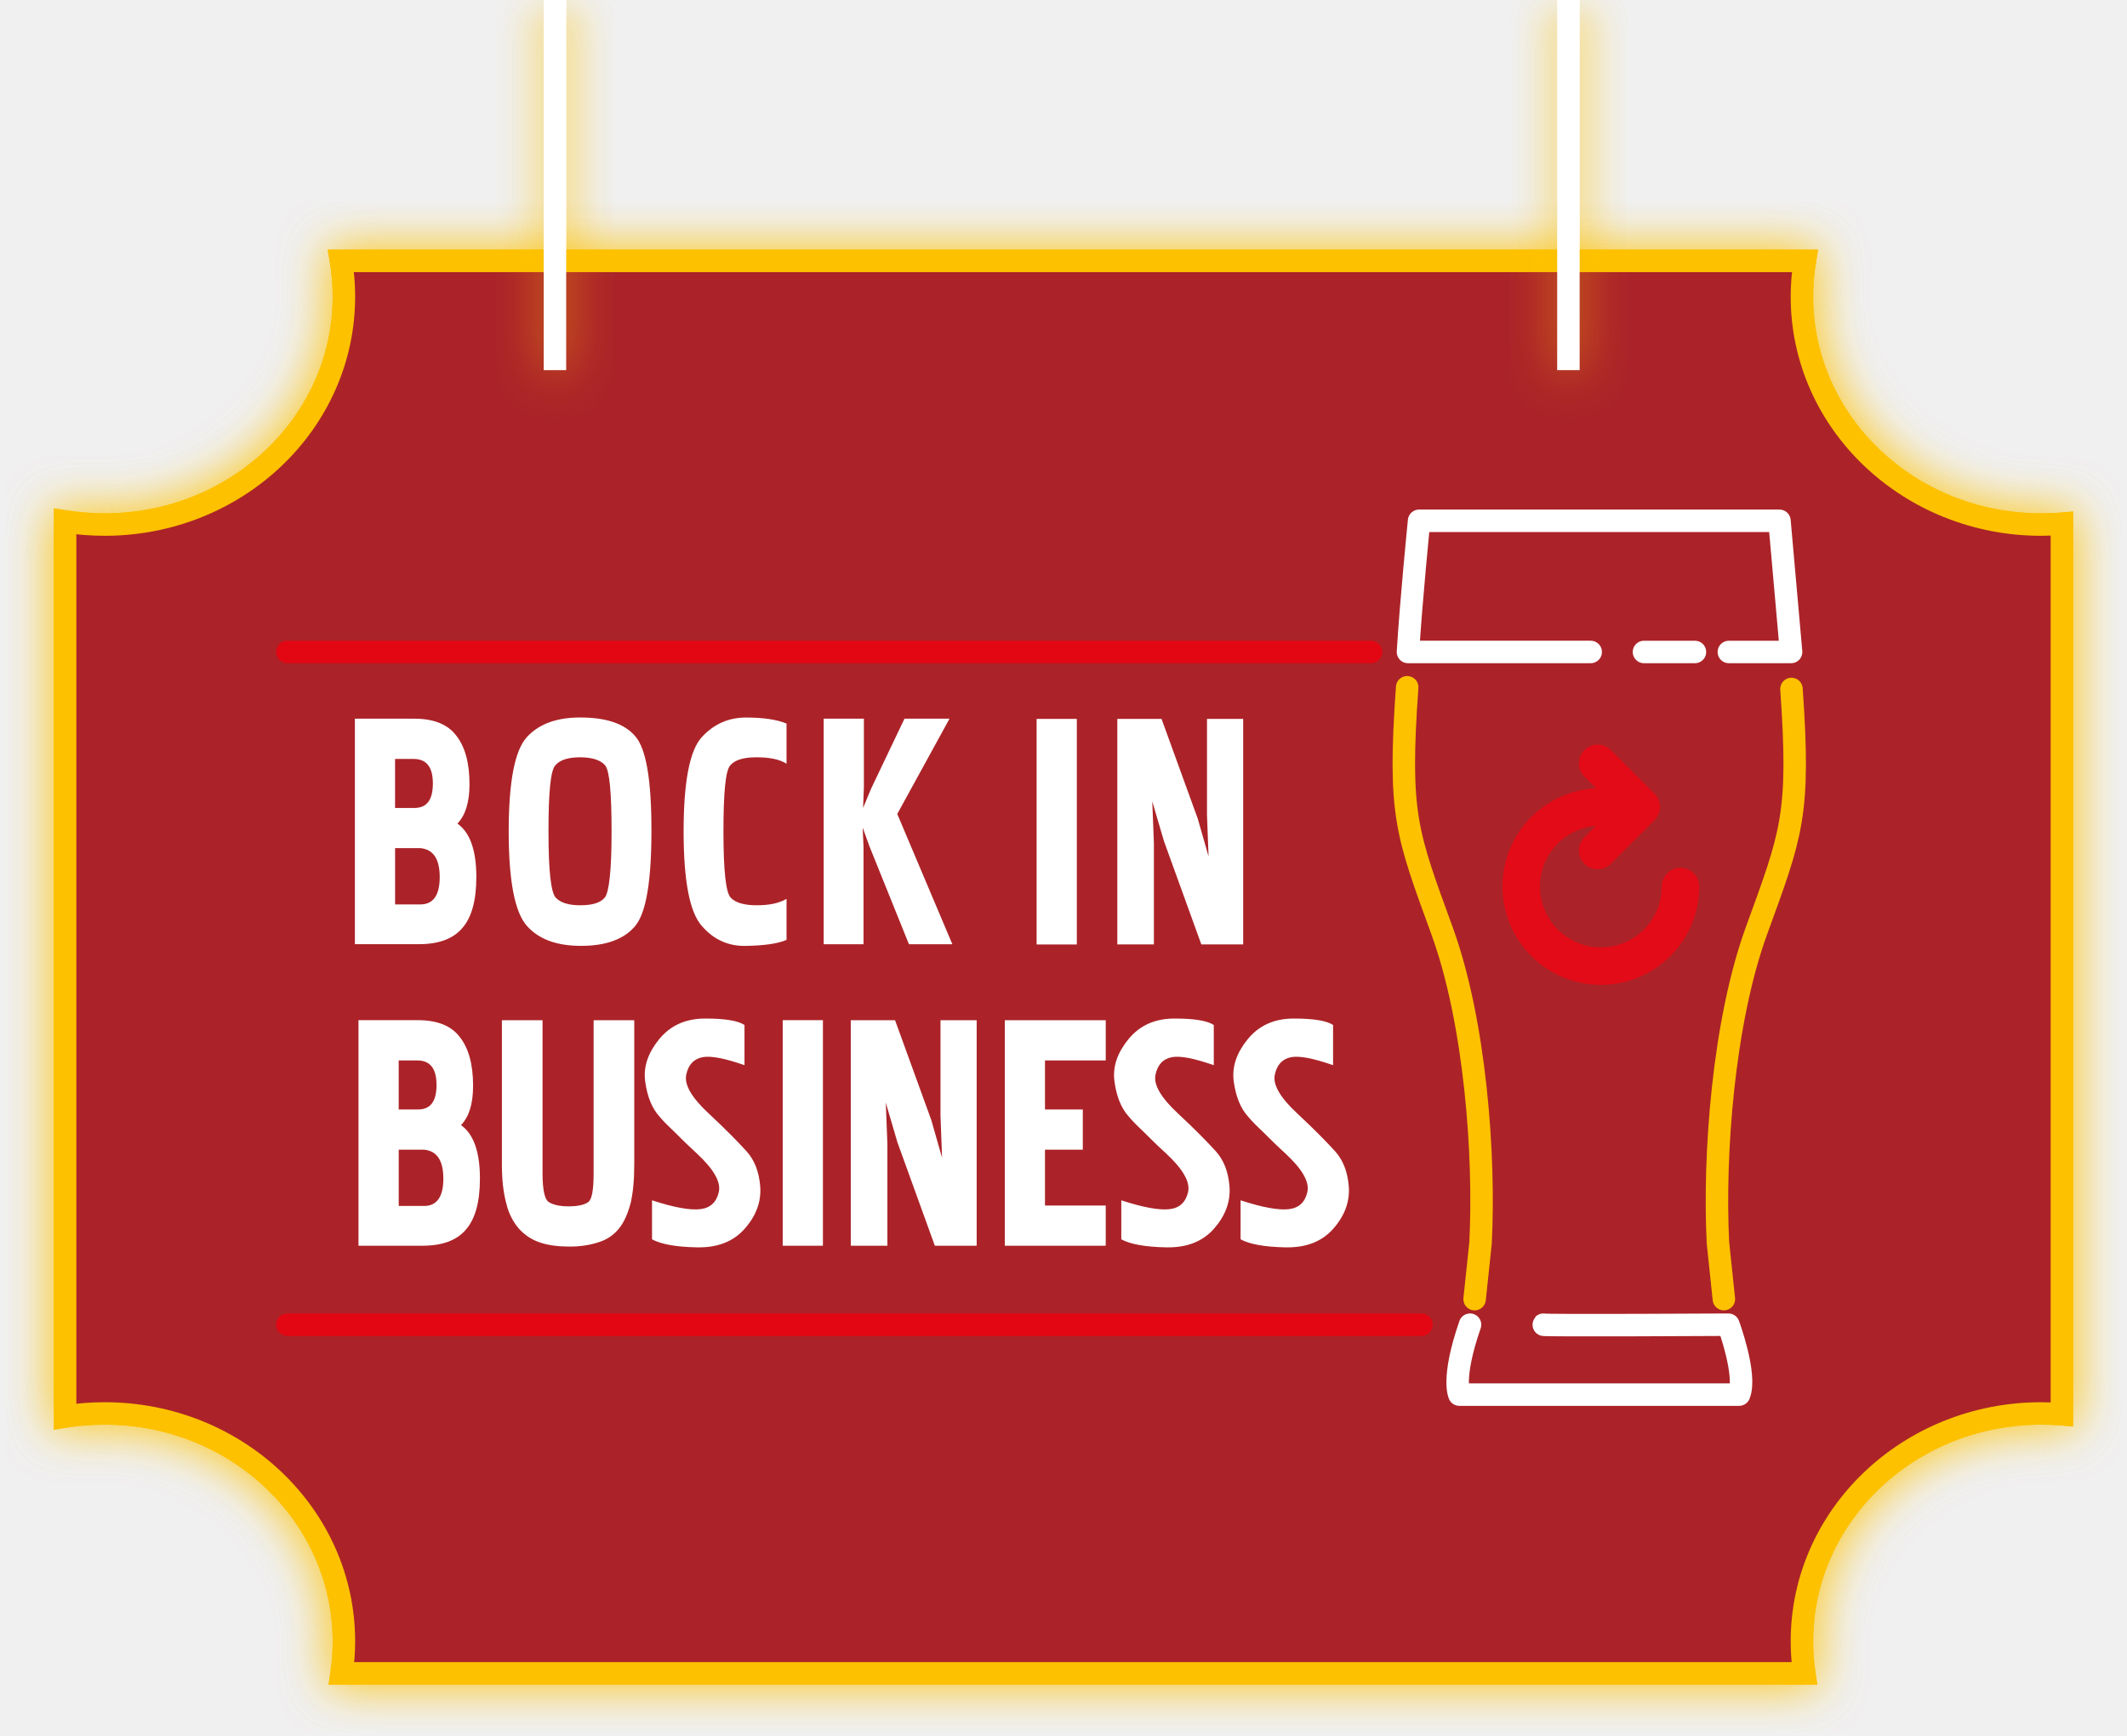
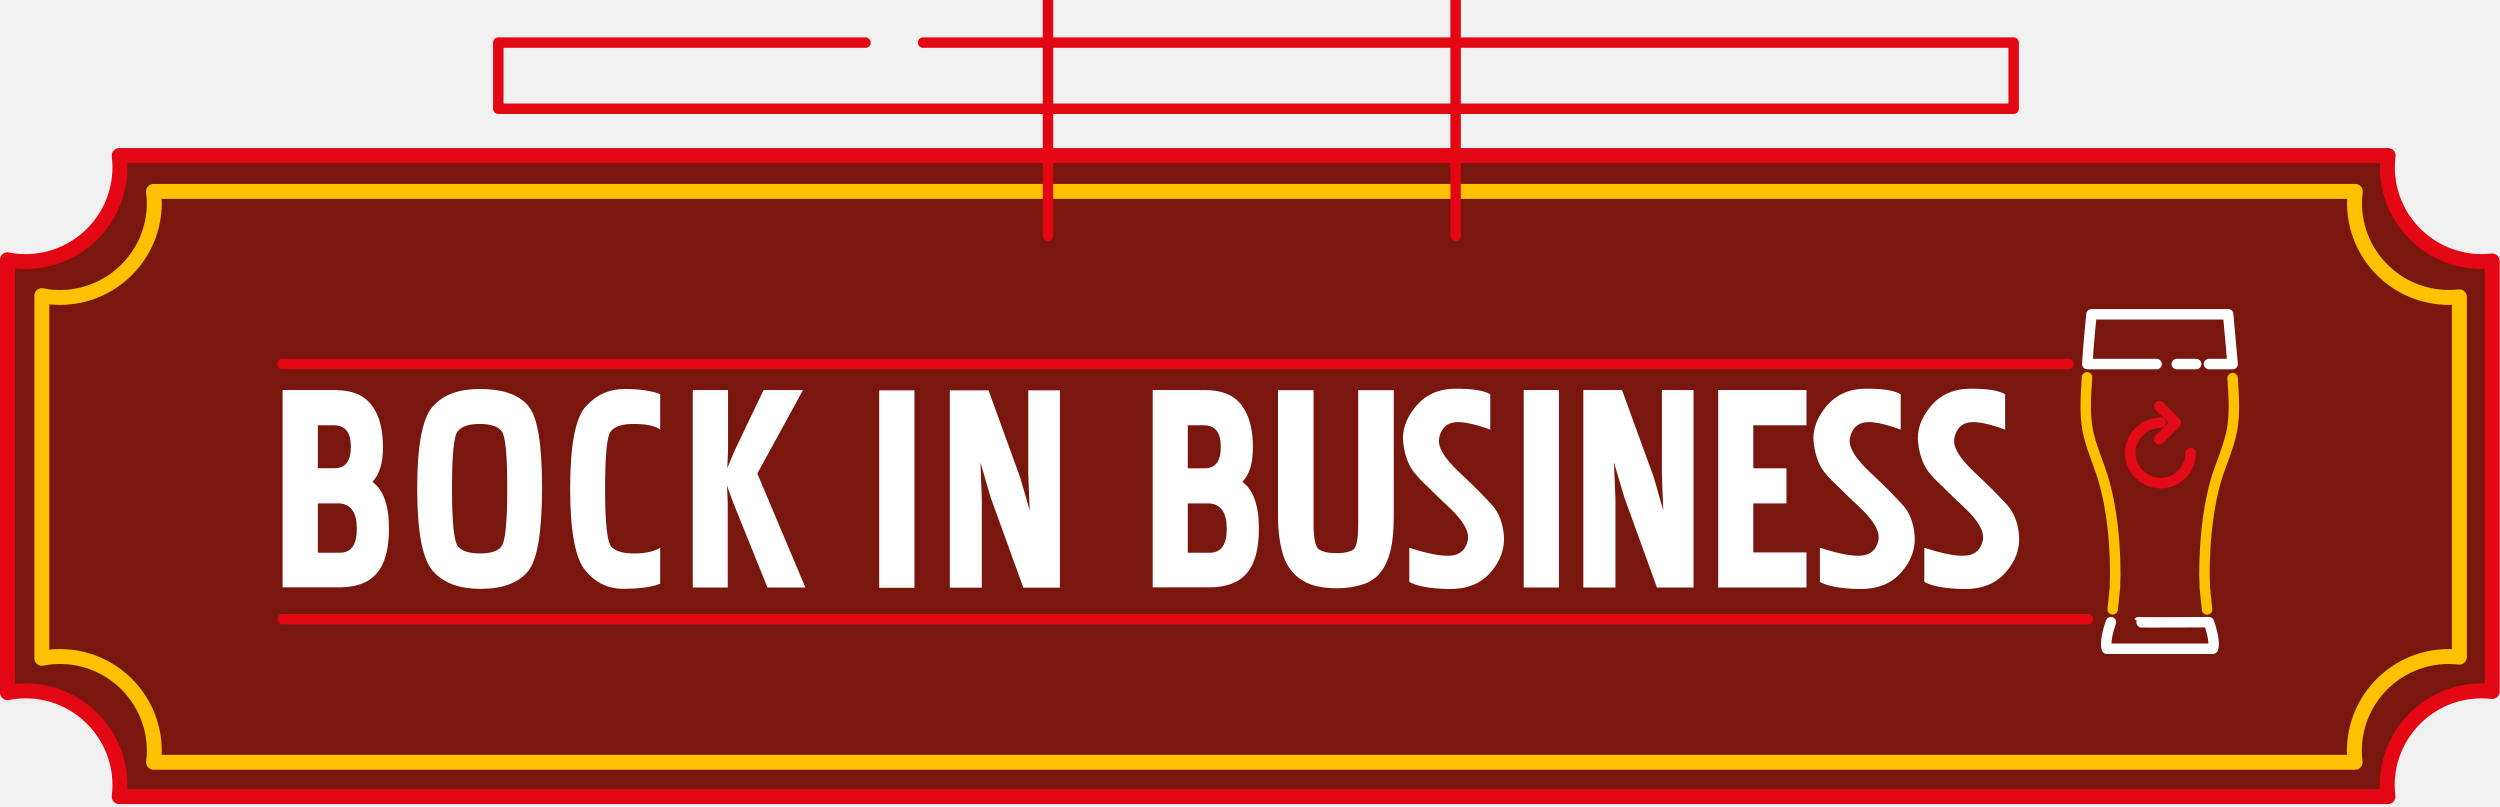
- <svg xmlns="http://www.w3.org/2000/svg" width="196" height="160" fill="none">
-   <g filter="url(#filter0_d)">
-     <path fill-rule="evenodd" clip-rule="evenodd" d="M31.69 27.347c0 11.6-9.87 21.004-22.045 21.004A23.27 23.27 0 016 48.065v82.504a23.27 23.27 0 013.645-.286c12.176 0 22.046 9.404 22.046 21.004 0 1.001-.074 1.987-.216 2.951H166.26a20.247 20.247 0 01-.216-2.951c0-11.6 9.87-21.004 22.046-21.004.643 0 1.28.026 1.909.078V48.273c-.629.052-1.266.078-1.909.078-12.176 0-22.046-9.404-22.046-21.004 0-1.122.093-2.223.27-3.298H31.42a20.19 20.19 0 01.27 3.298z" fill="#fff" />
-     <path d="M6 48.065l.162-1.022-1.197-.19v1.212H6zm0 82.504H4.965v1.212l1.197-.19L6 130.569zm25.475 23.669l-1.024-.151-.175 1.186h1.199v-1.035zm134.786 0v1.035h1.199l-.175-1.186-1.024.151zM190 130.361l-.084 1.031 1.119.092v-1.123H190zm0-82.088h1.035V47.15l-1.119.092.084 1.031zM166.315 24.05l1.022.17.199-1.205h-1.221v1.035zm-134.895 0v-1.035H30.2l.2 1.204 1.02-.169zM9.645 49.386c12.7 0 23.08-9.82 23.08-22.039h-2.07c0 10.982-9.358 19.969-21.01 19.969v2.07zm-3.807-.298c1.24.196 2.511.298 3.807.298v-2.07c-1.187 0-2.35-.094-3.483-.273l-.324 2.045zm1.197 81.481V48.065h-2.07v82.504h2.07zm-.873 1.022a22.298 22.298 0 013.483-.273v-2.07c-1.296 0-2.568.102-3.807.298l.324 2.045zm3.483-.273c11.652 0 21.01 8.987 21.01 19.969h2.07c0-12.219-10.38-22.039-23.08-22.039v2.07zm21.01 19.969c0 .951-.07 1.885-.204 2.8l2.048.302c.15-1.014.227-2.05.227-3.102h-2.07zm135.606 1.916H31.475v2.07H166.26v-2.07zm-1.251-1.916c0 1.052.077 2.088.227 3.102l2.048-.302a19.165 19.165 0 01-.205-2.8h-2.07zm23.081-22.039c-12.7 0-23.081 9.82-23.081 22.039h2.07c0-10.982 9.359-19.969 21.011-19.969v-2.07zm1.993.081a24.333 24.333 0 00-1.993-.081v2.07c.615 0 1.223.025 1.825.074l.168-2.063zm-1.119-81.056v82.088h2.07V48.273h-2.07zm-.874 1.113c.671 0 1.336-.027 1.993-.081l-.168-2.063c-.602.049-1.21.074-1.825.074v2.07zM165.01 27.347c0 12.219 10.381 22.04 23.081 22.04v-2.071c-11.652 0-21.011-8.987-21.011-19.969h-2.07zm.284-3.467a21.225 21.225 0 00-.284 3.467h2.07c0-1.065.088-2.11.257-3.129l-2.043-.338zM31.42 25.084h134.895v-2.07H31.42v2.07zm1.306 2.263c0-1.179-.097-2.337-.284-3.467l-2.043.338c.169 1.019.256 2.064.256 3.13h2.07z" fill="#FDC100" />
+ <svg xmlns="http://www.w3.org/2000/svg" width="496" height="160" viewBox="0 0 496 160" fill="none">
+   <g clip-path="url(#clip0)">
+     <path d="M492.385 51.898C482.042 51.898 473.655 43.511 473.655 33.169C473.655 32.369 473.715 31.628 473.803 30.857H23.649C23.738 31.628 23.797 32.398 23.797 33.169C23.797 43.511 15.41 51.898 5.068 51.898C3.852 51.898 2.637 51.78 1.482 51.543V137.425C2.637 137.188 3.823 137.069 5.068 137.069C15.41 137.069 23.797 145.456 23.797 155.798C23.797 156.569 23.738 157.31 23.649 158.051H473.774C473.685 157.31 473.626 156.569 473.626 155.798C473.626 145.456 482.012 137.069 492.355 137.069C493.066 137.069 493.777 137.128 494.459 137.188V51.78C493.807 51.839 493.096 51.898 492.385 51.898Z" fill="#79170E" stroke="#E30613" stroke-width="2.963" stroke-miterlimit="10" stroke-linecap="round" stroke-linejoin="round" />
+     <path d="M485.865 59.011C475.522 59.011 467.136 50.624 467.136 40.282C467.136 39.481 467.195 38.74 467.284 37.97H30.465C30.554 38.74 30.613 39.511 30.613 40.282C30.613 50.624 22.226 59.011 11.884 59.011C10.668 59.011 9.453 58.892 8.298 58.655V130.609C9.453 130.372 10.639 130.253 11.884 130.253C22.226 130.253 30.613 138.64 30.613 148.982C30.613 149.753 30.554 150.494 30.465 151.235H467.254C467.165 150.494 467.106 149.753 467.106 148.982C467.106 138.64 475.493 130.253 485.835 130.253C486.546 130.253 487.258 130.312 487.939 130.372V58.892C487.287 58.952 486.576 59.011 485.865 59.011Z" fill="#79170E" stroke="#FDC100" stroke-width="2.963" stroke-miterlimit="10" stroke-linecap="round" stroke-linejoin="round" />
+     <path d="M410.444 72.228H56.069" stroke="#E30613" stroke-width="2.074" stroke-miterlimit="10" stroke-linecap="round" stroke-linejoin="round" />
+     <path d="M414.237 122.844H56.069" stroke="#E30613" stroke-width="2.074" stroke-miterlimit="10" stroke-linecap="round" stroke-linejoin="round" />
+     <path d="M437.886 120.918L437.441 116.68C437.115 110.101 437.827 100.085 440.316 93.239C442.983 85.919 443.635 84.526 442.953 75.014" stroke="#FDC100" stroke-width="2.074" stroke-miterlimit="10" stroke-linecap="round" stroke-linejoin="round" />
+     <path d="M414.059 74.865C413.378 84.497 414.03 85.86 416.697 93.21C419.186 100.085 419.927 110.072 419.601 116.651L419.157 120.889" stroke="#FDC100" stroke-width="2.074" stroke-miterlimit="10" stroke-linecap="round" stroke-linejoin="round" />
+     <path d="M418.801 123.437C417.408 127.497 418.001 128.712 418.001 128.712H439.042C439.634 127.23 438.242 123.437 438.242 123.437C438.242 123.437 424.254 123.526 424.313 123.437" stroke="white" stroke-width="2.074" stroke-miterlimit="10" stroke-linecap="round" stroke-linejoin="round" />
+     <path d="M438.272 72.228H442.954L442.065 62.359H414.949C414.949 62.359 414.327 68.523 414.12 72.228H427.87" stroke="white" stroke-width="2.074" stroke-miterlimit="10" stroke-linecap="round" stroke-linejoin="round" />
+     <path d="M435.722 72.228H431.87" stroke="white" stroke-width="2.074" stroke-miterlimit="10" stroke-linecap="round" stroke-linejoin="round" />
+     <path d="M434.626 89.861C434.626 93.18 431.959 95.847 428.64 95.847C425.321 95.847 422.654 93.18 422.654 89.861C422.654 86.542 425.35 83.875 428.64 83.875" stroke="#E30B17" stroke-width="2.074" stroke-miterlimit="10" stroke-linecap="round" stroke-linejoin="round" />
+     <path d="M428.403 80.585L431.692 83.874L428.403 87.164" stroke="#E30B17" stroke-width="2.074" stroke-miterlimit="10" stroke-linecap="round" stroke-linejoin="round" />
+     <path d="M73.672 80.319C75.213 82.275 75.984 85.061 75.984 88.765C75.984 91.907 75.273 94.129 73.88 95.611C76.043 97.152 77.169 100.204 77.169 104.887C77.169 109.006 76.34 111.94 74.739 113.748C73.139 115.644 70.62 116.533 67.182 116.533H56.069V77.385H66.382C69.761 77.385 72.191 78.363 73.672 80.319ZM69.612 88.647C69.612 85.772 68.486 84.379 66.264 84.379H63.063V92.885H66.382C68.546 92.885 69.612 91.492 69.612 88.647ZM70.798 104.916C70.798 101.775 69.672 100.086 67.449 99.878H63.063V109.658H67.449C69.672 109.658 70.798 108.058 70.798 104.916Z" fill="white" />
+     <path d="M104.76 80.466C106.656 82.63 107.545 88.083 107.545 96.795C107.545 105.538 106.627 111.05 104.76 113.332C102.863 115.643 99.722 116.829 95.336 116.829C91.157 116.829 88.016 115.702 85.912 113.332C83.808 110.961 82.77 105.508 82.77 96.914C82.77 88.32 83.808 82.867 85.912 80.585C88.016 78.273 91.068 77.177 95.187 77.177C99.662 77.177 102.863 78.244 104.76 80.466ZM90.861 85.504C90.031 86.423 89.675 90.246 89.675 97.032C89.675 103.819 90.09 107.582 90.92 108.472C91.75 109.39 93.231 109.805 95.187 109.805C97.291 109.805 98.684 109.39 99.455 108.472C100.225 107.553 100.64 103.73 100.64 97.032C100.64 90.246 100.285 86.423 99.514 85.504C98.744 84.586 97.291 84.112 95.187 84.112C93.172 84.112 91.691 84.526 90.861 85.504Z" fill="white" />
+     <path d="M125.771 84.112C123.607 84.112 122.066 84.526 121.237 85.504C120.407 86.423 120.051 90.246 120.051 97.032C120.051 103.819 120.466 107.582 121.296 108.472C122.126 109.39 123.667 109.805 125.83 109.805C127.993 109.805 129.683 109.449 130.986 108.679V115.791C129.386 116.473 127.015 116.769 123.933 116.829C120.94 116.888 118.332 115.791 116.258 113.332C114.154 110.961 113.117 105.508 113.117 96.914C113.117 88.32 114.154 82.867 116.258 80.585C118.362 78.273 120.94 77.177 123.933 77.177C126.926 77.177 129.297 77.533 130.986 78.214V85.208C129.831 84.438 128.082 84.112 125.771 84.112Z" fill="white" />
+     <path d="M144.381 99.611V116.562H137.447V77.384H144.441V89.268L144.293 92.883L145.685 89.535L151.494 77.384H159.317L150.249 93.95L159.792 116.562H152.264L145.419 99.611L144.233 96.321L144.381 99.611Z" fill="white" />
+     <path d="M181.425 77.444H174.431V116.621H181.425V77.444Z" fill="white" />
+     <path d="M194.79 99.018V116.591H188.448V77.444H196.124L202.407 94.75L204.303 101.3L204.007 94.039V77.444H210.289V116.591H203.029L196.539 98.662L194.524 91.757L194.79 99.018Z" fill="white" />
+     <path d="M246.266 80.319C247.807 82.275 248.578 85.061 248.578 88.765C248.578 91.907 247.896 94.129 246.474 95.611C248.637 97.152 249.763 100.204 249.763 104.887C249.763 109.006 248.933 111.94 247.333 113.748C245.733 115.644 243.214 116.533 239.806 116.533H228.693V77.385H239.035C242.354 77.385 244.785 78.363 246.266 80.319ZM242.206 88.647C242.206 85.772 241.08 84.379 238.858 84.379H235.657V92.914H239.006C241.169 92.914 242.206 91.492 242.206 88.647ZM243.392 104.916C243.392 101.775 242.266 100.086 240.043 99.878H235.657V109.658H240.043C242.266 109.658 243.392 108.058 243.392 104.916Z" fill="white" />
+     <path d="M260.195 115.999C258.743 115.495 257.468 114.665 256.49 113.569C255.512 112.443 254.742 110.99 254.327 109.242C253.853 107.434 253.556 105.182 253.556 102.544V77.414H260.61V103.937C260.61 106.812 260.965 108.471 261.647 108.975C262.417 109.479 263.543 109.746 265.144 109.746C266.744 109.746 267.929 109.479 268.552 108.975C269.174 108.471 269.47 106.812 269.47 103.937V77.414H276.523V102.485C276.523 105.123 276.316 107.375 275.901 109.183C275.427 110.99 274.775 112.472 273.886 113.569C272.967 114.695 271.782 115.525 270.389 115.939C268.937 116.414 267.248 116.71 265.292 116.71C263.336 116.71 261.647 116.503 260.195 115.999Z" fill="white" />
+     <path d="M288.407 83.815C286.866 84.082 285.888 85.149 285.533 86.897C285.177 88.646 286.511 90.868 289.504 93.684C292.497 96.469 294.601 98.633 295.994 100.174C297.387 101.715 298.157 103.73 298.365 106.249C298.572 108.916 297.653 111.346 295.727 113.569C293.771 115.792 291.045 116.918 287.429 116.858C283.725 116.799 281.147 116.295 279.606 115.466V108.679C283.458 109.924 286.244 110.428 287.992 110.22C289.741 110.013 290.778 109.035 291.193 107.286C291.608 105.479 290.274 103.226 287.34 100.5C285.799 99.107 284.555 97.833 283.488 96.796C282.362 95.758 281.473 94.84 280.85 94.069C279.606 92.676 278.746 90.661 278.42 87.994C278.065 85.416 278.983 82.956 280.85 80.674C282.806 78.303 285.444 77.118 288.822 77.118C292.23 77.118 294.482 77.474 295.668 78.244V85.238C292.319 84.023 289.889 83.549 288.407 83.815Z" fill="white" />
+     <path d="M309.3 77.385H302.306V116.562H309.3V77.385Z" fill="white" />
+     <path d="M320.502 98.959V116.562H314.13V77.385H321.806L328.118 94.721L329.985 101.27L329.718 94.01V77.385H336.001V116.562H328.74L322.25 98.633L320.206 91.698L320.502 98.959Z" fill="white" />
+     <path d="M347.855 84.378V92.913H354.434V99.877H347.855V109.598H358.405V116.562H340.891V77.385H358.405V84.378H347.855Z" fill="white" />
+     <path d="M369.903 83.815C368.362 84.082 367.384 85.149 367.029 86.897C366.673 88.646 368.007 90.868 371 93.684C373.993 96.469 376.097 98.633 377.49 100.174C378.883 101.715 379.653 103.73 379.861 106.249C380.068 108.916 379.149 111.346 377.194 113.569C375.238 115.792 372.511 116.918 368.896 116.858C365.191 116.799 362.613 116.295 361.072 115.466V108.679C364.925 109.924 367.71 110.428 369.459 110.22C371.207 110.013 372.244 109.035 372.659 107.286C373.074 105.479 371.741 103.226 368.807 100.5C367.266 99.107 366.021 97.833 364.954 96.796C363.828 95.758 362.939 94.84 362.287 94.069C361.042 92.676 360.183 90.661 359.857 87.994C359.501 85.416 360.42 82.956 362.287 80.674C364.243 78.303 366.91 77.118 370.259 77.118C373.697 77.118 375.919 77.474 377.105 78.244V85.238C373.815 84.023 371.355 83.549 369.903 83.815Z" fill="white" />
+     <path d="M390.618 83.815C389.077 84.082 388.099 85.149 387.743 86.897C387.388 88.646 388.721 90.868 391.715 93.684C394.708 96.469 396.812 98.633 398.205 100.174C399.597 101.715 400.368 103.73 400.575 106.249C400.783 108.916 399.864 111.346 397.908 113.569C395.952 115.792 393.226 116.918 389.61 116.858C385.906 116.799 383.328 116.295 381.787 115.466V108.679C385.639 109.924 388.425 110.428 390.174 110.22C391.922 110.013 392.959 109.035 393.374 107.286C393.789 105.479 392.455 103.226 389.522 100.5C387.981 99.107 386.736 97.833 385.669 96.796C384.543 95.758 383.654 94.84 383.002 94.069C381.757 92.676 380.898 90.661 380.572 87.994C380.216 85.416 381.135 82.956 383.002 80.674C384.958 78.303 387.625 77.118 390.974 77.118C394.382 77.118 396.634 77.474 397.819 78.244V85.238C394.53 84.023 392.07 83.549 390.618 83.815Z" fill="white" />
+     <path d="M207.919 0.037V46.801" stroke="#E30613" stroke-width="2.074" stroke-miterlimit="10" stroke-linecap="round" stroke-linejoin="round" />
+     <path d="M288.793 0.037V46.801" stroke="#E30613" stroke-width="2.074" stroke-miterlimit="10" stroke-linecap="round" stroke-linejoin="round" />
+     <path d="M183.144 8.453H399.509V21.582H98.862V8.453H171.705" stroke="#E30613" stroke-width="2.074" stroke-miterlimit="10" stroke-linecap="round" stroke-linejoin="round" />
  </g>
-   <g filter="url(#filter1_d)">
-     <path fill-rule="evenodd" clip-rule="evenodd" d="M52.173-19v53.117h-1.322V-19h1.322z" fill="#fff" />
-   </g>
-   <g filter="url(#filter2_d)">
-     <path fill-rule="evenodd" clip-rule="evenodd" d="M145.562-19v53.117h-1.322L144.239-19h1.323z" fill="#fff" />
-   </g>
-   <path fill-rule="evenodd" clip-rule="evenodd" d="M25.821 60.095c0-.366.296-.662.662-.662h99.847a.661.661 0 010 1.324H26.483a.662.662 0 01-.662-.662zM25.821 122.102c0-.365.296-.661.662-.661h104.5a.661.661 0 110 1.323h-104.5a.662.662 0 01-.662-.662z" fill="#E30613" />
-   <path d="M42.041 67.801c.816 1.037 1.222 2.519 1.222 4.482 0 1.667-.37 2.854-1.112 3.63 1.152.816 1.743 2.444 1.743 4.927 0 2.188-.446 3.745-1.297 4.707-.852 1.002-2.188 1.482-4.001 1.482h-5.893V66.244h5.483c1.777 0 3.074.52 3.855 1.557zm-2.153 4.411c0-1.517-.59-2.258-1.777-2.258h-1.707v4.521h1.777c1.156-.004 1.707-.745 1.707-2.263zm.631 8.633c0-1.668-.59-2.554-1.777-2.669h-2.334v5.188h2.334c1.186 0 1.777-.852 1.777-2.52zM58.548 67.876c1.001 1.151 1.482 4.04 1.482 8.673 0 4.631-.48 7.56-1.482 8.782-1.002 1.222-2.669 1.853-5.003 1.853-2.223 0-3.89-.591-5.002-1.853-1.111-1.261-1.667-4.15-1.667-8.707s.556-7.45 1.667-8.673c1.112-1.222 2.744-1.817 4.928-1.817 2.373 0 4.076.556 5.077 1.742zm-7.376 2.669c-.445.48-.63 2.519-.63 6.114 0 3.595.224 5.598.666 6.078.445.481 1.221.706 2.258.706 1.112 0 1.853-.22 2.259-.706.405-.48.63-2.518.63-6.078 0-3.595-.185-5.633-.595-6.114-.406-.48-1.187-.741-2.298-.741-1.068 0-1.844.22-2.29.741zM69.704 69.804c-1.147 0-1.963.22-2.409.74-.445.481-.63 2.52-.63 6.115s.22 5.597.665 6.078c.446.481 1.262.706 2.409.706 1.147 0 2.038-.185 2.74-.591v3.78c-.852.37-2.114.52-3.742.556-1.592.035-2.964-.556-4.075-1.853-1.112-1.261-1.668-4.15-1.668-8.707s.556-7.45 1.668-8.673c1.111-1.222 2.483-1.817 4.075-1.817 1.593 0 2.855.185 3.741.556v3.705c-.626-.41-1.553-.595-2.774-.595zM79.571 78.03v9.004h-3.67v-20.79h3.706v6.299l-.075 1.928.74-1.778 3.075-6.45h4.151l-4.817 8.784 5.078 12.007h-4.002l-3.63-9.004-.63-1.742.074 1.743zM42.372 95.591c.816 1.037 1.222 2.52 1.222 4.486 0 1.668-.37 2.855-1.112 3.631 1.152.816 1.743 2.444 1.743 4.927 0 2.184-.446 3.741-1.297 4.707-.851 1.001-2.188 1.482-4.001 1.482h-5.893v-20.79h5.483c1.782 0 3.079.52 3.855 1.557zm-2.148 4.411c0-1.517-.591-2.258-1.778-2.258H36.74v4.521h1.778c1.151 0 1.707-.745 1.707-2.263zm.63 8.638c0-1.668-.59-2.559-1.777-2.669h-2.334v5.187h2.334c1.182 0 1.778-.851 1.778-2.518zM49.765 114.528a4.473 4.473 0 01-1.963-1.296c-.516-.596-.926-1.372-1.147-2.299-.26-.966-.406-2.148-.406-3.555v-13.34h3.745v14.081c0 1.517.186 2.409.556 2.669.406.26 1.002.406 1.853.406s1.482-.146 1.817-.406c.336-.26.481-1.147.481-2.669v-14.08h3.745v13.304c0 1.407-.11 2.593-.335 3.559-.26.962-.591 1.743-1.072 2.334a3.772 3.772 0 01-1.853 1.257c-.776.26-1.667.41-2.704.41-1.05-.004-1.94-.114-2.717-.375zM64.75 97.444c-.816.15-1.332.706-1.518 1.632-.185.927.517 2.113 2.113 3.595 1.593 1.482 2.704 2.629 3.445 3.445.741.817 1.152 1.888 1.262 3.225.11 1.407-.37 2.704-1.407 3.891-1.037 1.186-2.484 1.777-4.411 1.742-1.963-.035-3.335-.295-4.151-.741v-3.595c2.038.666 3.52.926 4.446.816.927-.11 1.482-.631 1.703-1.557.225-.962-.48-2.148-2.038-3.595a56.069 56.069 0 01-2.038-1.963c-.591-.556-1.076-1.037-1.407-1.447-.666-.741-1.112-1.818-1.297-3.225-.185-1.372.296-2.668 1.297-3.89 1.036-1.262 2.444-1.893 4.226-1.893 1.817 0 3.004.186 3.63.591v3.706c-1.782-.622-3.079-.882-3.855-.737zM75.83 94.034h-3.705v20.79h3.706v-20.79zM81.772 105.486v9.338h-3.374V94.039h4.08l3.335 9.188.997 3.485-.145-3.856v-8.817h3.334v20.785h-3.855l-3.445-9.524-1.076-3.665.15 3.851zM99.228 66.266h-3.706v20.79h3.706v-20.79zM106.33 77.713v9.338h-3.371V66.266h4.076l3.335 9.188.997 3.485-.145-3.855v-8.818h3.334V87.05h-3.855l-3.445-9.523-1.076-3.666.15 3.85zM96.294 97.744v4.521h3.485v3.706h-3.485v5.148h5.598v3.705h-9.299V94.039h9.299v3.705h-5.598zM107.992 97.444c-.816.15-1.332.706-1.517 1.632-.185.927.516 2.113 2.113 3.595 1.592 1.482 2.704 2.629 3.445 3.445.741.817 1.151 1.888 1.262 3.225.11 1.407-.371 2.704-1.408 3.891-1.036 1.186-2.483 1.777-4.411 1.742-1.963-.035-3.335-.295-4.151-.741v-3.595c2.038.666 3.52.926 4.447.816.926-.11 1.482-.631 1.703-1.557.225-.962-.481-2.148-2.038-3.595a55.429 55.429 0 01-2.038-1.963c-.591-.556-1.077-1.037-1.408-1.447-.666-.741-1.111-1.818-1.296-3.225-.186-1.372.295-2.668 1.296-3.89 1.037-1.262 2.444-1.893 4.226-1.893 1.818 0 3.004.186 3.631.591v3.706c-1.782-.622-3.079-.882-3.856-.737zM118.985 97.444c-.816.15-1.332.706-1.517 1.632-.186.927.516 2.113 2.113 3.595 1.592 1.482 2.704 2.629 3.445 3.445.741.817 1.151 1.888 1.261 3.225.111 1.407-.37 2.704-1.407 3.891-1.036 1.186-2.483 1.777-4.411 1.742-1.963-.035-3.335-.295-4.151-.741v-3.595c2.038.666 3.52.926 4.447.816.926-.11 1.482-.631 1.702-1.557.225-.962-.48-2.148-2.038-3.595-.816-.741-1.482-1.407-2.038-1.963-.591-.556-1.076-1.037-1.407-1.447-.666-.741-1.111-1.818-1.297-3.225-.185-1.372.296-2.668 1.297-3.89 1.037-1.262 2.444-1.893 4.226-1.893 1.818 0 3.004.186 3.631.591v3.706c-1.783-.622-3.075-.882-3.856-.737z" fill="#AB2328" />
-   <path fill-rule="evenodd" clip-rule="evenodd" d="M165.036 62.844c.364-.025.68.25.706.614.408 5.837.419 9.243-.1 12.327-.48 2.858-1.412 5.419-2.84 9.343l-.336.923c-3.004 8.287-3.901 20.441-3.5 28.448l.545 5.174a.662.662 0 01-1.316.139l-.547-5.192-.003-.036c-.408-8.102.488-20.463 3.577-28.984l.319-.877c1.447-3.977 2.337-6.424 2.796-9.157.491-2.92.492-6.194.085-12.015a.661.661 0 01.614-.707zM129.716 62.686a.662.662 0 01.613.707c-.419 5.897-.424 9.2.065 12.138.457 2.746 1.347 5.193 2.797 9.18l.324.893c3.094 8.522 3.99 20.882 3.577 28.985l-.001.015a.123.123 0 01-.002.02l-.547 5.192a.661.661 0 11-1.316-.138l.545-5.174c.406-8.008-.491-20.161-3.499-28.449l-.342-.939c-1.431-3.933-2.364-6.496-2.841-9.368-.516-3.101-.5-6.538-.08-12.45a.662.662 0 01.707-.612z" fill="#FDC100" />
-   <path fill-rule="evenodd" clip-rule="evenodd" d="M135.678 121.477c.345.12.528.497.408.842-.845 2.435-1.073 3.979-1.101 4.886-.009.29.003.514.02.681h24.74c.038-.28.042-.633.007-1.051-.054-.642-.192-1.355-.356-2.03a25.399 25.399 0 00-.593-2.038l-.264.001-1.942.01c-1.606.007-3.748.017-5.886.023-2.138.006-4.274.009-5.87.004-.798-.002-1.463-.006-1.927-.013a22.75 22.75 0 01-.545-.012 5.048 5.048 0 01-.169-.01c-.018-.002-.062-.006-.109-.016h-.002a.662.662 0 01-.189-.07l-.002-.001a.662.662 0 01-.296-.339 1.167 1.167 0 01-.016-.437c.034-.086.119-.222.165-.272a.659.659 0 01.601-.181l.068.003c.112.005.284.008.513.012.456.006 1.115.011 1.911.013 1.593.004 3.726.001 5.863-.005 2.137-.006 4.278-.015 5.884-.022l1.941-.01.736-.004.004.662.621-.23.002.005.004.011.015.042.055.157a27.16 27.16 0 01.713 2.404c.173.71.327 1.496.389 2.232.06.715.042 1.472-.202 2.072a.661.661 0 01-.613.413h-25.779a.663.663 0 01-.593-.368l.593-.294-.593.293-.001-.002-.001-.002-.003-.007-.007-.013a.733.733 0 00-.015-.035c-.01-.026-.023-.059-.036-.098a2.747 2.747 0 01-.082-.319 5.482 5.482 0 01-.076-1.2c.033-1.076.297-2.755 1.173-5.278a.662.662 0 01.842-.409zm23.594.626l.621-.23a.661.661 0 00-.624-.432l.003.662zm-16.954-.651c-.004 0-.004 0 0 0zM130.109 47.938a.661.661 0 01.658-.596h33.208c.342 0 .628.262.659.603l1.072 12.091a.665.665 0 01-.659.72h-5.735a.662.662 0 010-1.323h5.012l-.955-10.768h-32.002l-.063.65c-.075.777-.178 1.86-.288 3.085-.2 2.207-.427 4.87-.568 7.033h16.133a.662.662 0 110 1.323h-16.837a.665.665 0 01-.661-.7c.136-2.29.392-5.321.615-7.775.111-1.228.214-2.314.289-3.092l.089-.917.033-.334.658.066-.658-.066z" fill="#AB2328" />
-   <path d="M156.185 60.095h-4.694" stroke="#AB2328" stroke-width="2.071" stroke-miterlimit="10" stroke-linecap="round" stroke-linejoin="round" />
-   <path fill-rule="evenodd" clip-rule="evenodd" d="M147.517 75.481a6.233 6.233 0 100 12.466 6.233 6.233 0 006.233-6.233 1.102 1.102 0 112.205 0 8.438 8.438 0 01-8.438 8.439 8.438 8.438 0 110-16.877 1.102 1.102 0 010 2.205z" fill="#E30B17" />
-   <path fill-rule="evenodd" clip-rule="evenodd" d="M146.441 69.58a1.103 1.103 0 011.56 0l4.018 4.018a1.103 1.103 0 010 1.56L148 79.173a1.102 1.102 0 11-1.558-1.56l3.238-3.235-3.239-3.239a1.102 1.102 0 010-1.56z" fill="#E30B17" />
-   <g filter="url(#filter3_d)">
-     <path fill-rule="evenodd" clip-rule="evenodd" d="M31.69 27.347c0 11.6-9.87 21.004-22.045 21.004A23.27 23.27 0 016 48.065v82.504a23.27 23.27 0 013.645-.286c12.176 0 22.046 9.404 22.046 21.004 0 1.001-.074 1.987-.216 2.951H166.26a20.247 20.247 0 01-.216-2.951c0-11.6 9.87-21.004 22.046-21.004.643 0 1.28.026 1.909.078V48.273c-.629.052-1.266.078-1.909.078-12.176 0-22.046-9.404-22.046-21.004 0-1.122.093-2.223.27-3.298H31.42a20.19 20.19 0 01.27 3.298z" fill="#AB2328" />
-     <path d="M6 48.065l.162-1.022-1.197-.19v1.212H6zm0 82.504H4.965v1.212l1.197-.19L6 130.569zm25.475 23.669l-1.024-.151-.175 1.186h1.199v-1.035zm134.786 0v1.035h1.199l-.175-1.186-1.024.151zM190 130.361l-.084 1.031 1.119.092v-1.123H190zm0-82.088h1.035V47.15l-1.119.092.084 1.031zM166.315 24.05l1.022.17.199-1.205h-1.221v1.035zm-134.895 0v-1.035H30.2l.2 1.204 1.02-.169zM9.645 49.386c12.7 0 23.08-9.82 23.08-22.039h-2.07c0 10.982-9.358 19.969-21.01 19.969v2.07zm-3.807-.298c1.24.196 2.511.298 3.807.298v-2.07c-1.187 0-2.35-.094-3.483-.273l-.324 2.045zm1.197 81.481V48.065h-2.07v82.504h2.07zm-.873 1.022a22.298 22.298 0 013.483-.273v-2.07c-1.296 0-2.568.102-3.807.298l.324 2.045zm3.483-.273c11.652 0 21.01 8.987 21.01 19.969h2.07c0-12.219-10.38-22.039-23.08-22.039v2.07zm21.01 19.969c0 .951-.07 1.885-.204 2.8l2.048.302c.15-1.014.227-2.05.227-3.102h-2.07zm135.606 1.916H31.475v2.07H166.26v-2.07zm-1.251-1.916c0 1.052.077 2.088.227 3.102l2.048-.302a19.165 19.165 0 01-.205-2.8h-2.07zm23.081-22.039c-12.7 0-23.081 9.82-23.081 22.039h2.07c0-10.982 9.359-19.969 21.011-19.969v-2.07zm1.993.081a24.333 24.333 0 00-1.993-.081v2.07c.615 0 1.223.025 1.825.074l.168-2.063zm-1.119-81.056v82.088h2.07V48.273h-2.07zm-.874 1.113c.671 0 1.336-.027 1.993-.081l-.168-2.063c-.602.049-1.21.074-1.825.074v2.07zM165.01 27.347c0 12.219 10.381 22.04 23.081 22.04v-2.071c-11.652 0-21.011-8.987-21.011-19.969h-2.07zm.284-3.467a21.225 21.225 0 00-.284 3.467h2.07c0-1.065.088-2.11.257-3.129l-2.043-.338zM31.42 25.084h134.895v-2.07H31.42v2.07zm1.306 2.263c0-1.179-.097-2.337-.284-3.467l-2.043.338c.169 1.019.256 2.064.256 3.13h2.07z" fill="#FDC100" />
-   </g>
-   <g filter="url(#filter4_d)">
-     <path stroke="#fff" stroke-width="2.07" d="M51.138 34.117V-19" />
-   </g>
-   <g filter="url(#filter5_d)">
-     <path stroke="#fff" stroke-width="2.07" d="M144.527 34.117V-19" />
-   </g>
-   <path d="M126.33 60.095H26.483M130.984 122.103H26.483" stroke="#E30613" stroke-width="2.071" stroke-miterlimit="10" stroke-linecap="round" stroke-linejoin="round" />
-   <path d="M42.041 67.801c.816 1.037 1.222 2.519 1.222 4.482 0 1.667-.37 2.854-1.112 3.63 1.152.816 1.743 2.444 1.743 4.928 0 2.187-.446 3.745-1.297 4.706-.852 1.002-2.188 1.482-4.001 1.482h-5.893V66.244h5.483c1.777 0 3.074.52 3.855 1.557zm-2.153 4.411c0-1.517-.59-2.258-1.777-2.258h-1.707v4.521h1.777c1.156-.004 1.707-.745 1.707-2.263zm.631 8.633c0-1.668-.59-2.554-1.777-2.669h-2.334v5.188h2.334c1.186 0 1.777-.852 1.777-2.52zM58.548 67.876c1.001 1.151 1.482 4.04 1.482 8.673 0 4.631-.48 7.56-1.482 8.782-1.002 1.222-2.669 1.853-5.003 1.853-2.223 0-3.89-.591-5.002-1.853-1.111-1.261-1.667-4.15-1.667-8.707s.556-7.45 1.667-8.673c1.112-1.222 2.744-1.817 4.928-1.817 2.373 0 4.076.556 5.077 1.742zm-7.376 2.669c-.445.48-.63 2.519-.63 6.114 0 3.595.224 5.598.666 6.078.445.481 1.221.706 2.258.706 1.112 0 1.853-.22 2.259-.706.405-.48.63-2.518.63-6.078 0-3.595-.185-5.633-.595-6.114-.406-.48-1.187-.741-2.298-.741-1.068 0-1.844.22-2.29.741zM69.704 69.804c-1.147 0-1.963.22-2.409.74-.445.482-.63 2.52-.63 6.115s.22 5.598.665 6.078c.446.481 1.262.706 2.409.706 1.147 0 2.038-.185 2.74-.59v3.78c-.852.37-2.114.52-3.742.555-1.592.036-2.964-.556-4.075-1.852-1.112-1.262-1.668-4.151-1.668-8.708s.556-7.45 1.668-8.672c1.111-1.222 2.483-1.818 4.075-1.818 1.593 0 2.855.185 3.741.556v3.705c-.626-.41-1.553-.595-2.774-.595zM79.571 78.03v9.004h-3.67v-20.79h3.706v6.299l-.075 1.928.74-1.778 3.075-6.45h4.151l-4.817 8.784 5.077 12.007h-4l-3.63-9.004-.632-1.742.075 1.743zM42.372 95.591c.816 1.037 1.222 2.52 1.222 4.486 0 1.668-.37 2.855-1.112 3.631 1.152.816 1.743 2.444 1.743 4.927 0 2.184-.446 3.741-1.297 4.707-.851 1.001-2.188 1.482-4.001 1.482h-5.893v-20.79h5.483c1.782 0 3.079.52 3.855 1.557zm-2.148 4.411c0-1.517-.591-2.258-1.778-2.258H36.74v4.521h1.778c1.151 0 1.707-.745 1.707-2.263zm.63 8.638c0-1.668-.59-2.559-1.777-2.669h-2.334v5.187h2.334c1.182 0 1.778-.851 1.778-2.518zM49.765 114.528a4.473 4.473 0 01-1.963-1.296c-.516-.596-.926-1.372-1.147-2.299-.26-.966-.406-2.148-.406-3.555v-13.34h3.745v14.081c0 1.517.186 2.409.556 2.669.406.26 1.002.406 1.853.406s1.482-.146 1.817-.406c.336-.26.481-1.147.481-2.669v-14.08h3.745v13.304c0 1.407-.11 2.593-.335 3.559-.26.962-.591 1.743-1.072 2.334a3.772 3.772 0 01-1.853 1.257c-.776.26-1.667.41-2.704.41-1.05-.004-1.94-.114-2.717-.375zM64.75 97.444c-.816.15-1.332.706-1.517 1.632-.186.927.516 2.113 2.113 3.595 1.592 1.482 2.703 2.629 3.445 3.445.74.817 1.15 1.888 1.261 3.225.11 1.407-.37 2.704-1.407 3.891-1.037 1.186-2.483 1.777-4.411 1.742-1.963-.035-3.335-.295-4.151-.741v-3.595c2.038.666 3.52.926 4.446.816.927-.11 1.483-.631 1.703-1.557.225-.962-.48-2.148-2.038-3.595a56.069 56.069 0 01-2.038-1.963c-.59-.556-1.076-1.037-1.407-1.447-.666-.741-1.112-1.818-1.297-3.225-.185-1.372.296-2.668 1.297-3.89 1.037-1.262 2.444-1.893 4.226-1.893 1.817 0 3.004.186 3.63.591v3.706c-1.782-.622-3.079-.882-3.855-.737zM75.83 94.034h-3.705v20.79h3.706v-20.79zM81.772 105.486v9.338h-3.374V94.039h4.08l3.335 9.188.997 3.485-.145-3.856v-8.817h3.334v20.785h-3.855l-3.445-9.524-1.076-3.665.15 3.851zM99.228 66.266h-3.706v20.79h3.706v-20.79zM106.33 77.713v9.339h-3.371V66.266h4.076l3.335 9.189.997 3.484-.145-3.855v-8.818h3.334v20.785h-3.855l-3.445-9.523-1.076-3.666.15 3.851zM96.294 97.744v4.521h3.485v3.706h-3.485v5.148h5.598v3.705h-9.299V94.039h9.299v3.705h-5.598zM107.993 97.444c-.817.15-1.333.706-1.518 1.632-.185.927.516 2.113 2.113 3.595 1.592 1.482 2.704 2.629 3.445 3.445.741.817 1.151 1.888 1.262 3.225.11 1.407-.371 2.704-1.407 3.891-1.037 1.186-2.484 1.777-4.412 1.742-1.963-.035-3.334-.295-4.151-.741v-3.595c2.038.666 3.521.926 4.447.816.926-.11 1.482-.631 1.703-1.557.225-.962-.481-2.148-2.038-3.595-.816-.741-1.482-1.407-2.038-1.963-.591-.556-1.077-1.037-1.407-1.447-.667-.741-1.112-1.818-1.297-3.225-.186-1.372.295-2.668 1.297-3.89 1.036-1.262 2.443-1.893 4.225-1.893 1.818 0 3.004.186 3.631.591v3.706c-1.782-.622-3.079-.882-3.855-.737zM118.985 97.444c-.816.15-1.332.706-1.517 1.632-.186.927.516 2.113 2.113 3.595 1.592 1.482 2.704 2.629 3.445 3.445.741.817 1.151 1.888 1.261 3.225.111 1.407-.37 2.704-1.407 3.891-1.036 1.186-2.483 1.777-4.411 1.742-1.963-.035-3.335-.295-4.151-.741v-3.595c2.038.666 3.52.926 4.447.816.926-.11 1.482-.631 1.702-1.557.225-.962-.48-2.148-2.038-3.595-.816-.741-1.482-1.407-2.038-1.963-.591-.556-1.076-1.037-1.407-1.447-.666-.741-1.111-1.818-1.297-3.225-.185-1.372.296-2.668 1.297-3.89 1.037-1.262 2.444-1.893 4.226-1.893 1.818 0 3.004.186 3.631.591v3.706c-1.783-.622-3.075-.882-3.856-.737z" fill="#fff" />
-   <path d="M158.853 119.743l-.547-5.192c-.406-8.055.49-20.318 3.538-28.726 3.256-8.963 4.054-10.662 3.238-22.32M129.669 63.346c-.838 11.808-.044 13.48 3.225 22.483 3.052 8.408 3.948 20.671 3.537 28.726l-.547 5.192" stroke="#FDC100" stroke-width="2.071" stroke-miterlimit="10" stroke-linecap="round" stroke-linejoin="round" />
-   <path d="M135.461 122.103c-1.721 4.958-.984 6.444-.984 6.444h25.779c.732-1.804-.984-6.444-.984-6.444s-17.15.097-17.053 0M159.312 60.095h5.734l-1.071-12.091h-33.208s-.754 7.534-1.023 12.09h16.837M156.185 60.095h-4.694" stroke="#fff" stroke-width="2.071" stroke-miterlimit="10" stroke-linecap="round" stroke-linejoin="round" />
-   <path d="M154.852 81.714a7.335 7.335 0 11-14.671 0 7.335 7.335 0 017.336-7.336" stroke="#E30B17" stroke-width="3.452" stroke-miterlimit="10" stroke-linecap="round" stroke-linejoin="round" />
-   <path d="M147.221 70.36l4.019 4.018-4.019 4.014" stroke="#E30B17" stroke-width="3.452" stroke-miterlimit="10" stroke-linecap="round" stroke-linejoin="round" />
  <defs>
-     <filter id="filter0_d" x=".618" y="18.667" width="194.765" height="140.953" filterUnits="userSpaceOnUse" color-interpolation-filters="sRGB">
-       <feFlood flood-opacity="0" result="BackgroundImageFix" />
-       <feColorMatrix in="SourceAlpha" values="0 0 0 0 0 0 0 0 0 0 0 0 0 0 0 0 0 0 127 0" />
-       <feOffset />
-       <feGaussianBlur stdDeviation="2.174" />
-       <feColorMatrix values="0 0 0 0 0.992 0 0 0 0 0.757 0 0 0 0 0 0 0 0 0.55 0" />
-       <feBlend in2="BackgroundImageFix" result="effect1_dropShadow" />
-       <feBlend in="SourceGraphic" in2="effect1_dropShadow" result="shape" />
-     </filter>
-     <filter id="filter1_d" x="46.504" y="-23.347" width="10.017" height="61.811" filterUnits="userSpaceOnUse" color-interpolation-filters="sRGB">
-       <feFlood flood-opacity="0" result="BackgroundImageFix" />
-       <feColorMatrix in="SourceAlpha" values="0 0 0 0 0 0 0 0 0 0 0 0 0 0 0 0 0 0 127 0" />
-       <feOffset />
-       <feGaussianBlur stdDeviation="2.174" />
-       <feColorMatrix values="0 0 0 0 0.992 0 0 0 0 0.757 0 0 0 0 0 0 0 0 0.55 0" />
-       <feBlend in2="BackgroundImageFix" result="effect1_dropShadow" />
-       <feBlend in="SourceGraphic" in2="effect1_dropShadow" result="shape" />
-     </filter>
-     <filter id="filter2_d" x="139.892" y="-23.347" width="10.017" height="61.811" filterUnits="userSpaceOnUse" color-interpolation-filters="sRGB">
-       <feFlood flood-opacity="0" result="BackgroundImageFix" />
-       <feColorMatrix in="SourceAlpha" values="0 0 0 0 0 0 0 0 0 0 0 0 0 0 0 0 0 0 127 0" />
-       <feOffset />
-       <feGaussianBlur stdDeviation="2.174" />
-       <feColorMatrix values="0 0 0 0 0.992 0 0 0 0 0.757 0 0 0 0 0 0 0 0 0.55 0" />
-       <feBlend in2="BackgroundImageFix" result="effect1_dropShadow" />
-       <feBlend in="SourceGraphic" in2="effect1_dropShadow" result="shape" />
-     </filter>
-     <filter id="filter3_d" x=".618" y="18.667" width="194.765" height="140.953" filterUnits="userSpaceOnUse" color-interpolation-filters="sRGB">
-       <feFlood flood-opacity="0" result="BackgroundImageFix" />
-       <feColorMatrix in="SourceAlpha" values="0 0 0 0 0 0 0 0 0 0 0 0 0 0 0 0 0 0 127 0" />
-       <feOffset />
-       <feGaussianBlur stdDeviation="2.174" />
-       <feColorMatrix values="0 0 0 0 0.992 0 0 0 0 0.757 0 0 0 0 0 0 0 0 0.55 0" />
-       <feBlend in2="BackgroundImageFix" result="effect1_dropShadow" />
-       <feBlend in="SourceGraphic" in2="effect1_dropShadow" result="shape" />
-     </filter>
-     <filter id="filter4_d" x="45.756" y="-23.347" width="10.765" height="61.811" filterUnits="userSpaceOnUse" color-interpolation-filters="sRGB">
-       <feFlood flood-opacity="0" result="BackgroundImageFix" />
-       <feColorMatrix in="SourceAlpha" values="0 0 0 0 0 0 0 0 0 0 0 0 0 0 0 0 0 0 127 0" />
-       <feOffset />
-       <feGaussianBlur stdDeviation="2.174" />
-       <feColorMatrix values="0 0 0 0 0.992 0 0 0 0 0.757 0 0 0 0 0 0 0 0 0.55 0" />
-       <feBlend in2="BackgroundImageFix" result="effect1_dropShadow" />
-       <feBlend in="SourceGraphic" in2="effect1_dropShadow" result="shape" />
-     </filter>
-     <filter id="filter5_d" x="139.145" y="-23.347" width="10.765" height="61.811" filterUnits="userSpaceOnUse" color-interpolation-filters="sRGB">
-       <feFlood flood-opacity="0" result="BackgroundImageFix" />
-       <feColorMatrix in="SourceAlpha" values="0 0 0 0 0 0 0 0 0 0 0 0 0 0 0 0 0 0 127 0" />
-       <feOffset />
-       <feGaussianBlur stdDeviation="2.174" />
-       <feColorMatrix values="0 0 0 0 0.992 0 0 0 0 0.757 0 0 0 0 0 0 0 0 0.55 0" />
-       <feBlend in2="BackgroundImageFix" result="effect1_dropShadow" />
-       <feBlend in="SourceGraphic" in2="effect1_dropShadow" result="shape" />
-     </filter>
+     <clipPath id="clip0">
+       <rect y="-1" width="496" height="160.532" fill="white" />
+     </clipPath>
  </defs>
</svg>
